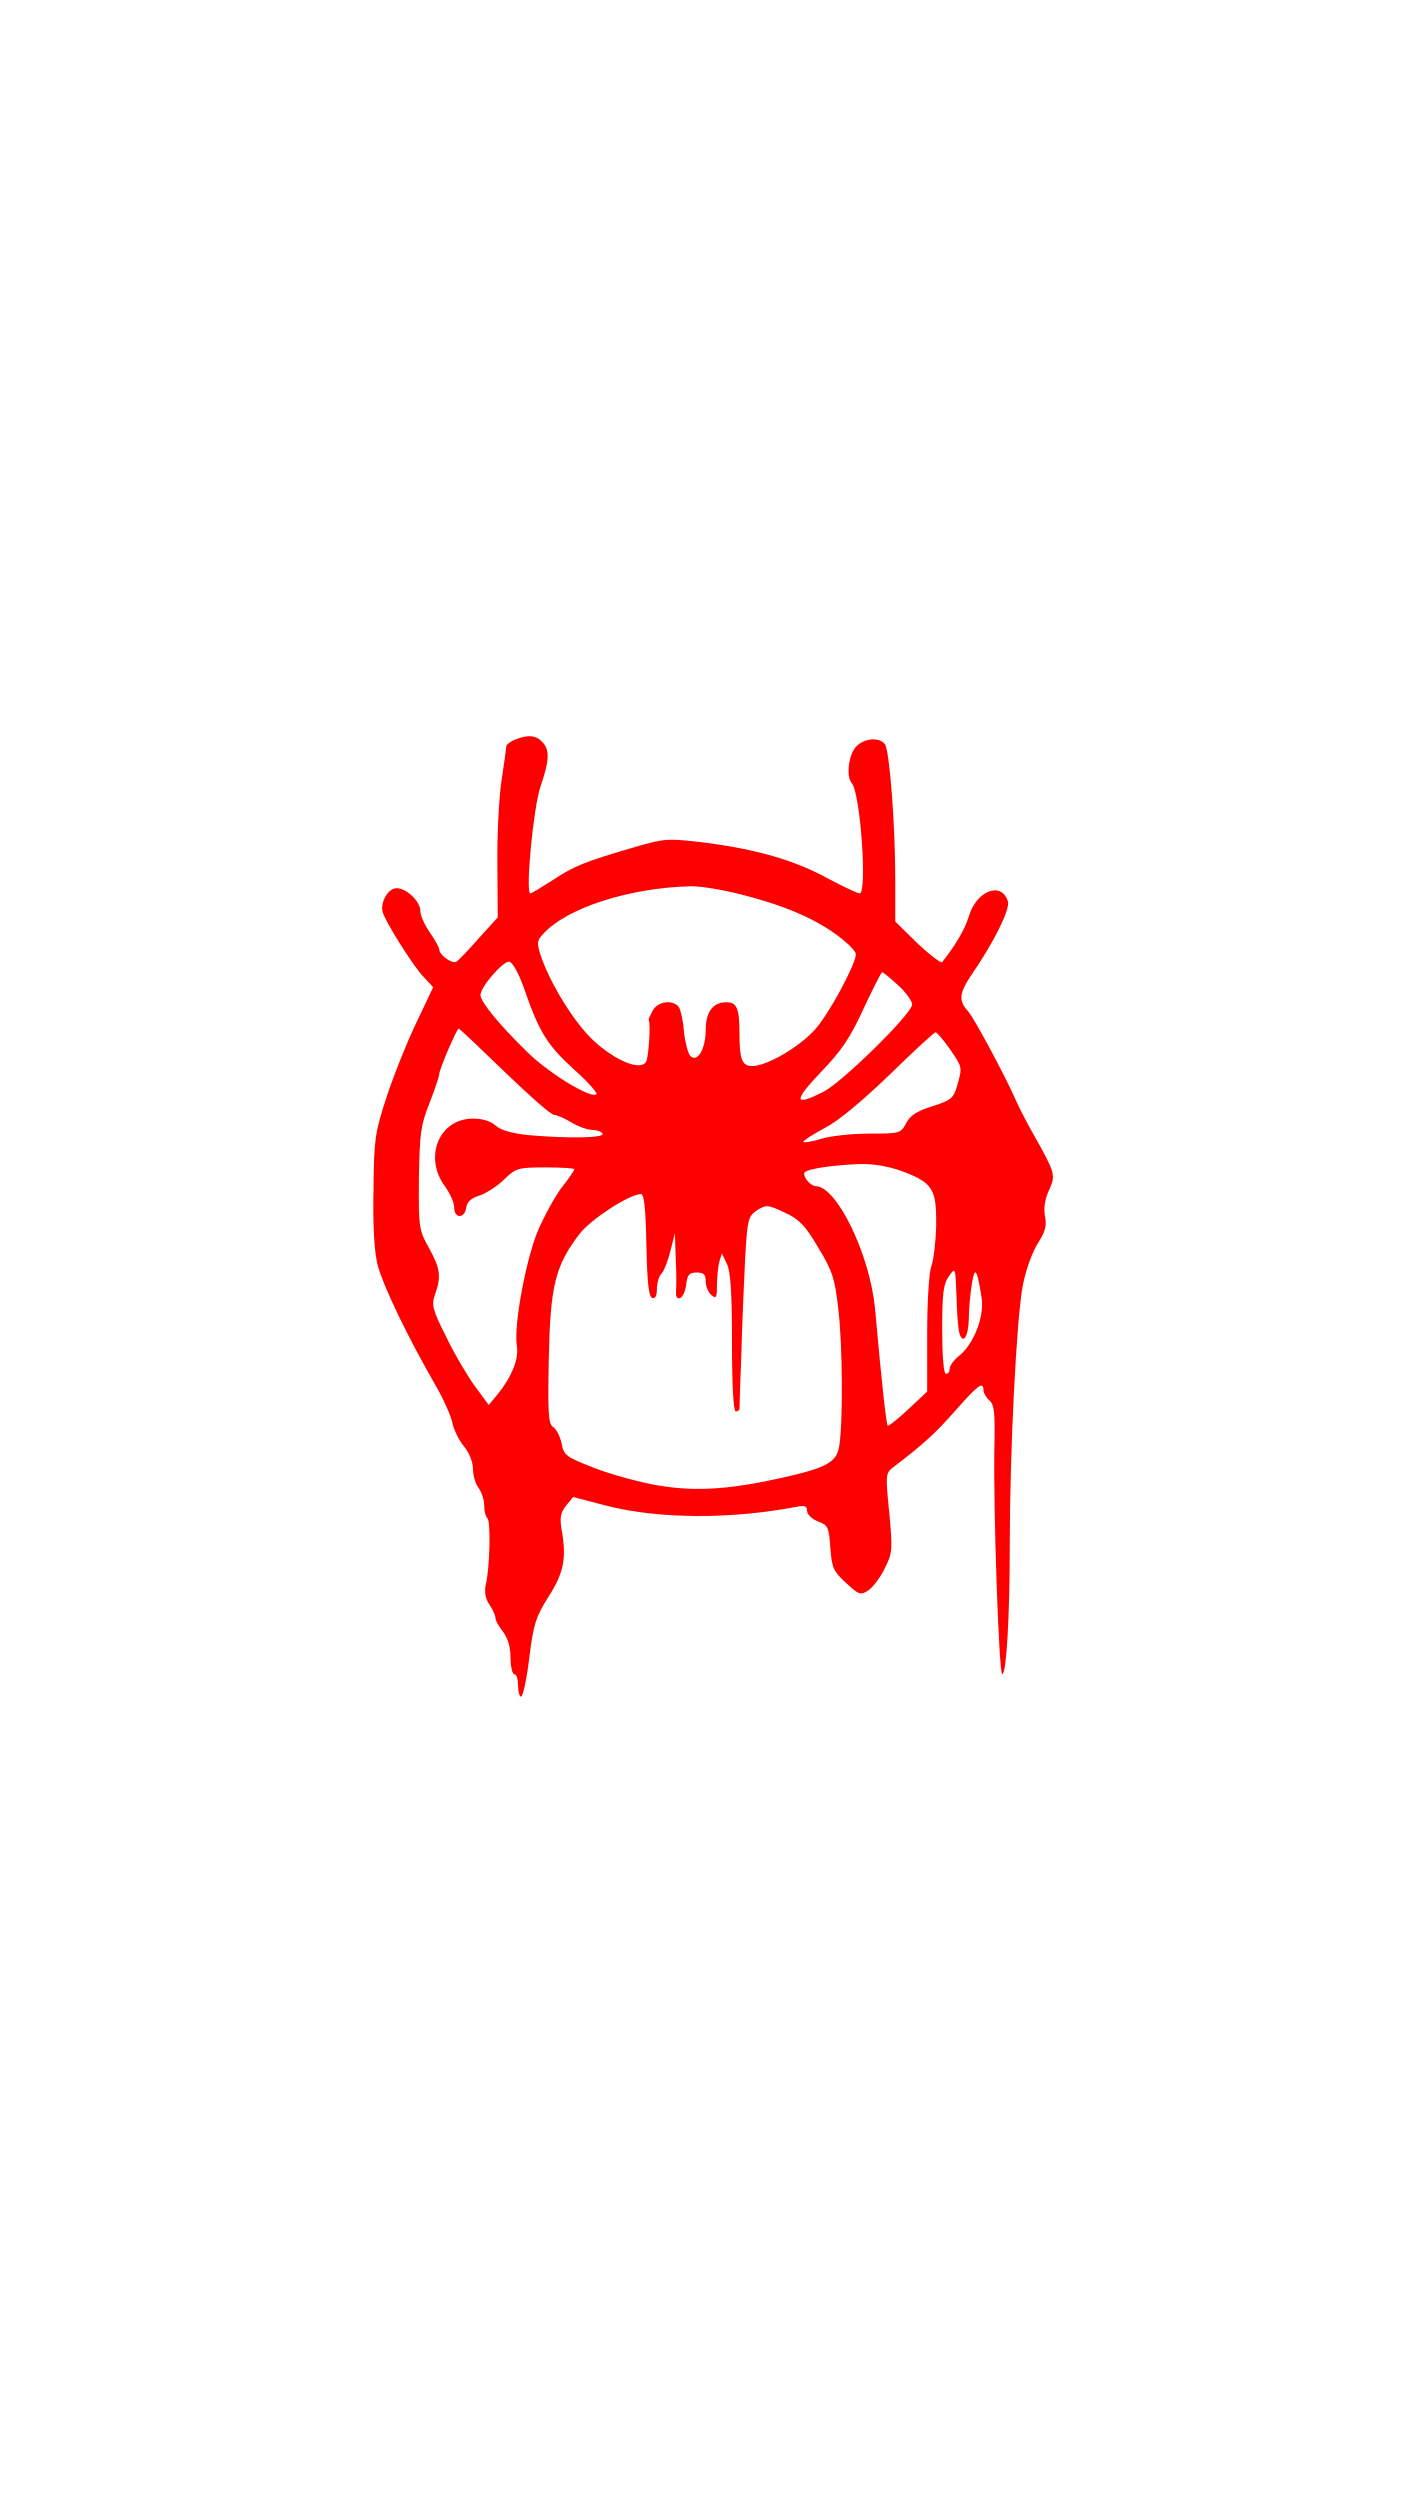
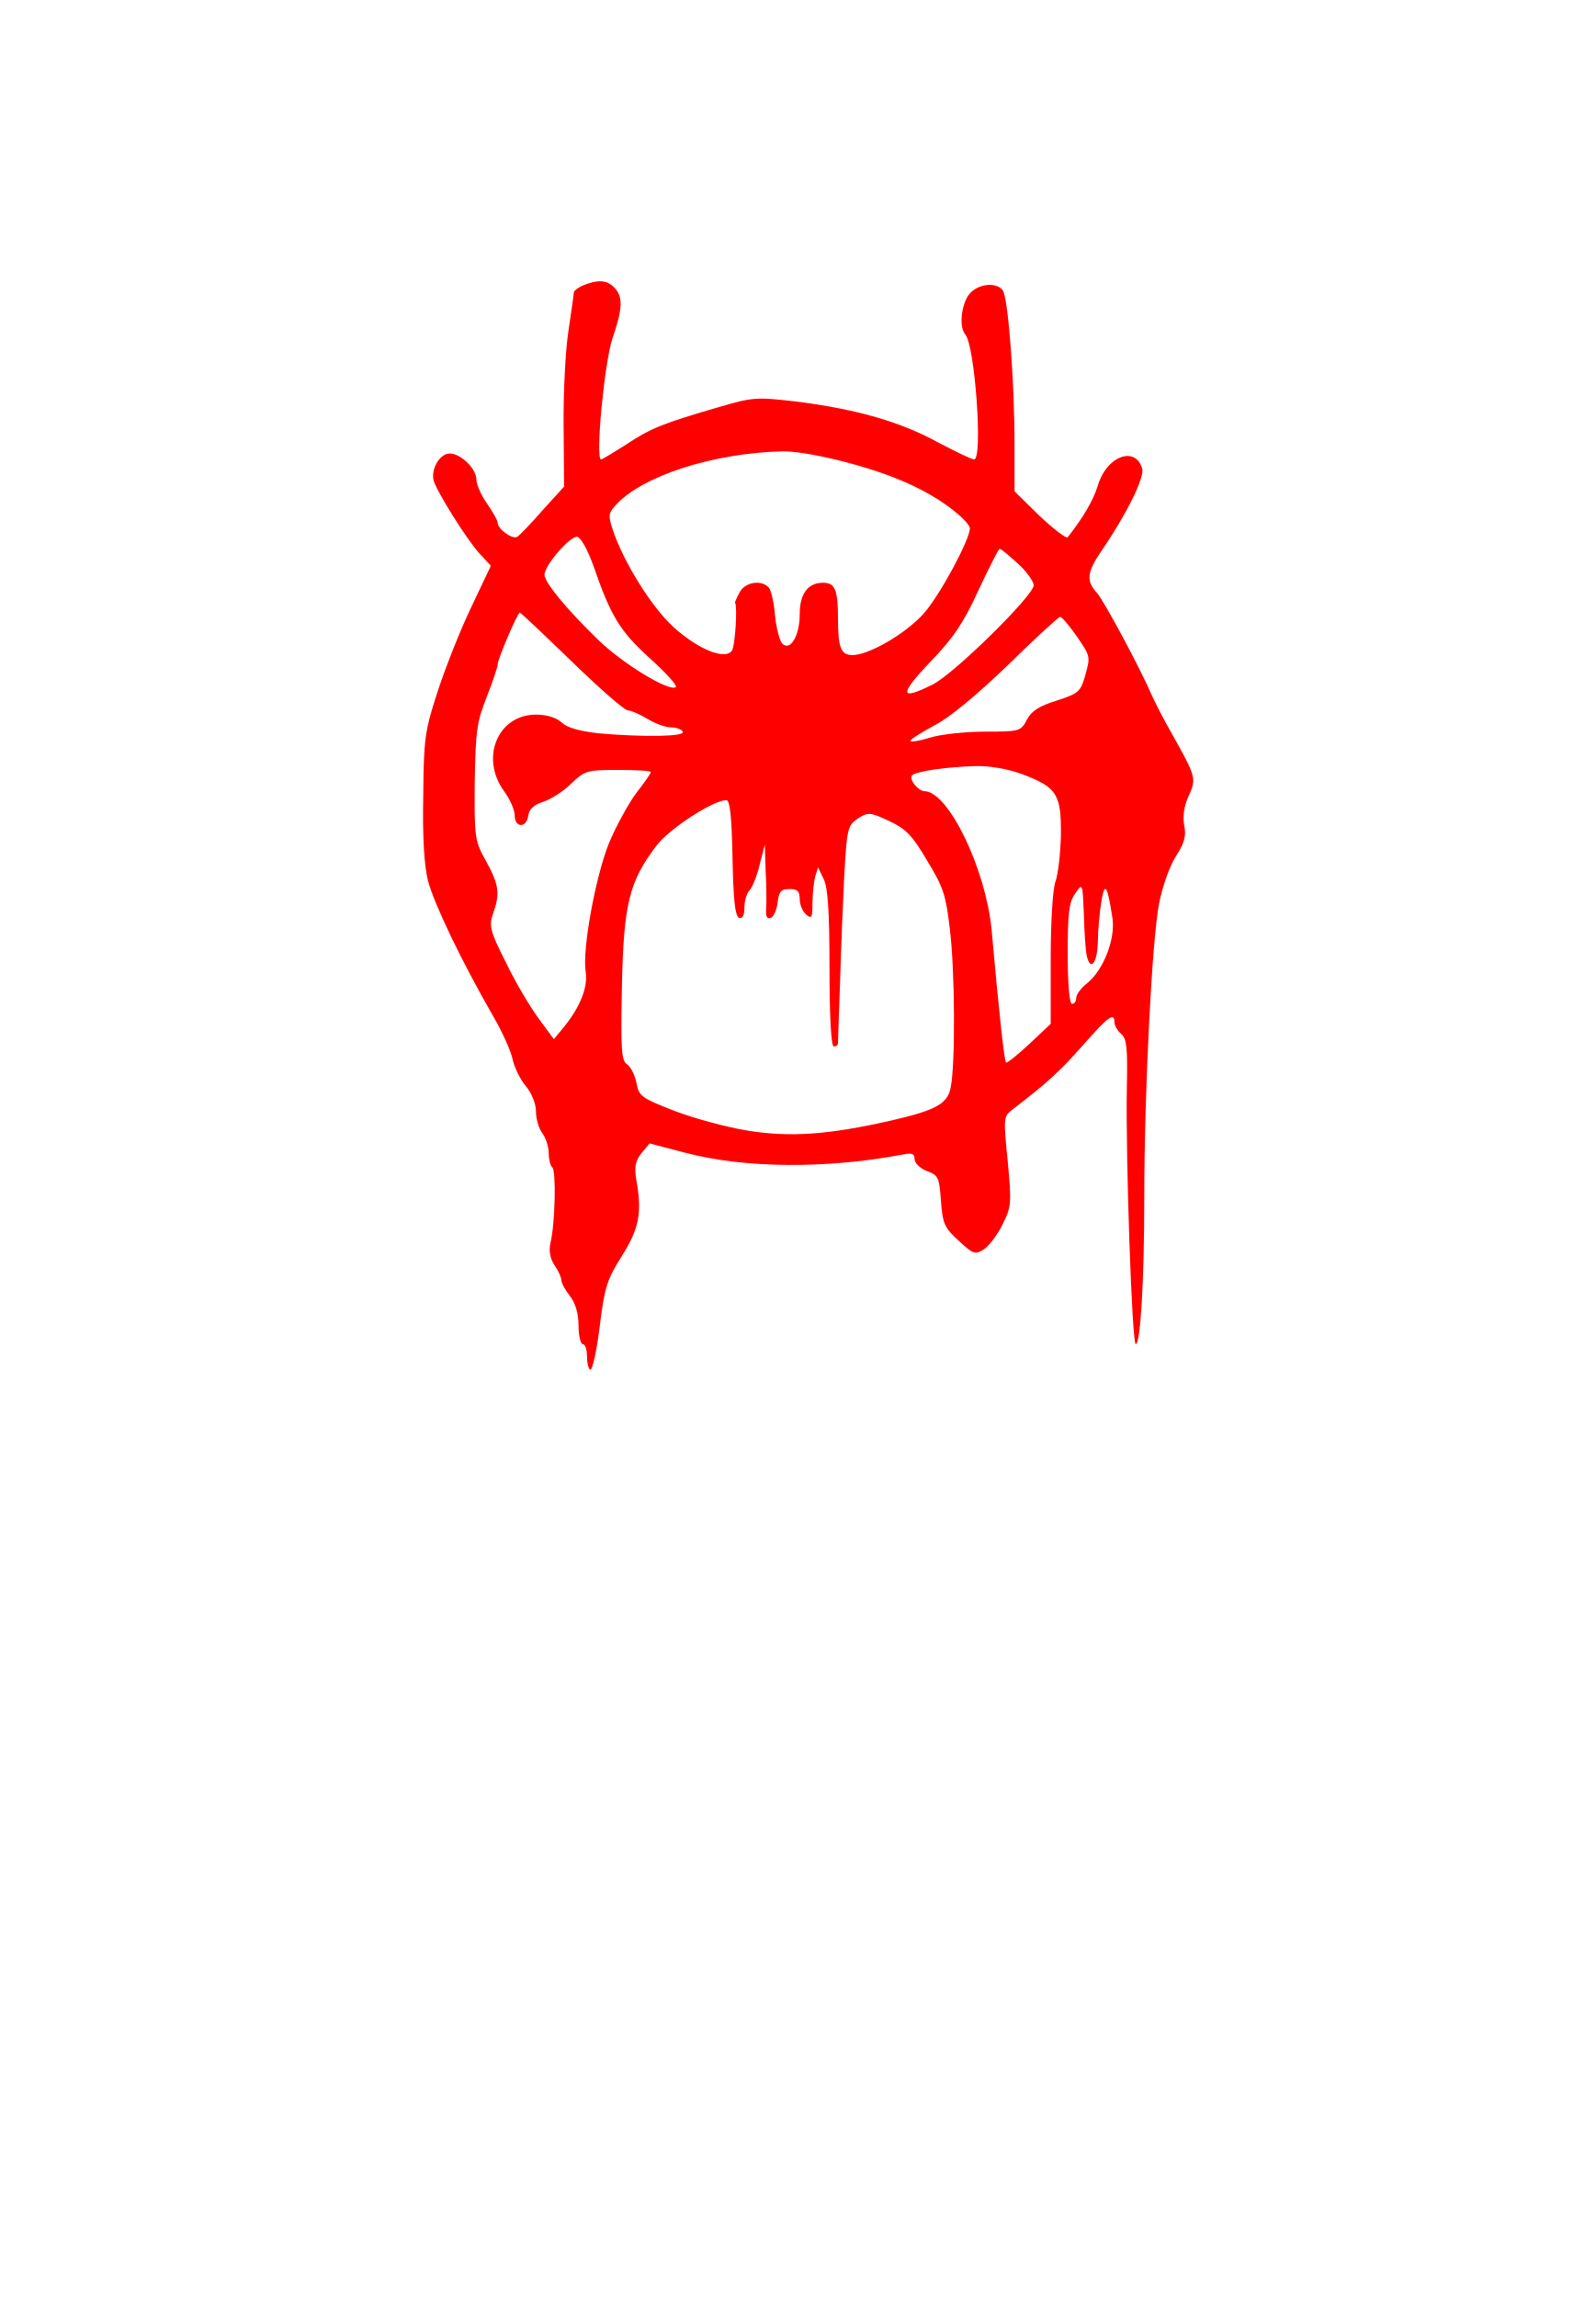
- <svg xmlns="http://www.w3.org/2000/svg" version="1.0" width="375pt" height="666pt" viewBox="0 0 375 666" preserveAspectRatio="xMidYMid meet">
+ <svg xmlns="http://www.w3.org/2000/svg" version="1.0" width="100%" height="100%" viewBox="0 130 375 540" preserveAspectRatio="xMidYMid meet">
  <g transform="translate(0,666) scale(0.1,-0.1)" fill="#ff0000" stroke="none">
    <path d="M1373 4690 c-13 -5 -23 -13 -24 -17 0 -4 -6 -46 -13 -93 -7 -47 -12 -148 -11 -224 l1 -140 -50 -55 c-27 -31 -54 -59 -60 -63 -11 -7 -46 18 -46 33 0 5 -11 25 -25 45 -14 20 -25 45 -25 56 0 29 -44 68 -69 61 -20 -5 -37 -37 -32 -61 4 -22 81 -145 109 -174 l26 -28 -46 -97 c-26 -54 -61 -143 -79 -198 -30 -92 -33 -111 -34 -245 -2 -95 2 -164 11 -200 14 -54 79 -190 154 -320 21 -36 41 -81 45 -100 4 -19 18 -48 31 -63 14 -17 24 -42 24 -60 0 -18 7 -41 15 -51 8 -11 15 -32 15 -47 0 -15 4 -30 8 -33 10 -6 7 -134 -4 -178 -4 -18 -1 -37 10 -53 9 -13 16 -29 16 -36 0 -6 9 -22 20 -36 13 -17 20 -41 20 -69 0 -24 5 -44 10 -44 6 0 10 -13 10 -30 0 -16 4 -30 8 -30 5 0 15 46 22 103 11 90 17 109 51 163 41 64 49 103 35 179 -5 31 -3 45 12 64 l19 23 84 -22 c141 -37 334 -38 512 -4 21 4 27 2 27 -11 0 -9 13 -22 29 -28 27 -10 29 -15 33 -70 4 -54 8 -63 42 -94 34 -32 39 -33 59 -20 12 8 32 34 44 59 21 42 21 50 12 148 -10 99 -10 105 9 120 85 65 114 92 167 152 60 68 75 80 75 54 0 -7 7 -19 16 -27 13 -11 15 -33 13 -128 -3 -158 12 -601 21 -601 11 0 20 150 20 344 0 248 18 607 35 693 8 41 26 90 40 111 19 30 24 46 19 71 -4 21 -1 45 10 69 19 42 18 45 -39 147 -19 33 -40 74 -47 90 -29 67 -112 221 -129 241 -26 28 -24 48 9 97 60 87 104 176 97 196 -17 54 -84 28 -104 -40 -11 -36 -35 -76 -71 -122 -3 -4 -33 19 -66 50 l-59 58 0 110 c0 147 -15 347 -28 363 -17 21 -63 14 -81 -13 -17 -26 -21 -75 -7 -91 23 -25 42 -294 21 -294 -6 0 -43 18 -83 39 -89 49 -190 78 -327 96 -102 12 -108 12 -190 -12 -131 -38 -161 -50 -218 -88 -30 -19 -56 -35 -59 -35 -14 0 8 230 27 285 24 70 25 98 4 119 -17 18 -38 19 -71 6z m632 -421 c109 -30 188 -68 245 -116 17 -14 30 -29 30 -35 0 -27 -73 -162 -110 -202 -43 -47 -128 -96 -166 -96 -27 0 -34 17 -34 85 0 69 -7 85 -35 85 -36 0 -55 -26 -55 -74 0 -50 -22 -88 -41 -69 -6 6 -14 36 -17 65 -2 29 -9 59 -14 66 -17 20 -56 14 -69 -10 -7 -13 -12 -24 -11 -25 6 -9 0 -101 -7 -112 -15 -24 -80 2 -139 56 -51 47 -117 153 -142 229 -10 31 -10 38 7 56 62 69 229 123 393 127 34 0 97 -11 165 -30z m-610 -239 c41 -119 62 -153 132 -217 37 -33 65 -64 62 -68 -14 -13 -126 55 -184 112 -74 72 -125 134 -125 152 0 22 61 92 77 89 9 -2 25 -32 38 -68z m998 5 c20 -18 37 -42 37 -51 0 -24 -186 -207 -237 -233 -78 -39 -80 -25 -7 52 55 57 79 92 114 169 25 53 47 97 50 98 3 0 22 -16 43 -35z m-1049 -230 c65 -63 124 -115 132 -115 7 0 28 -9 46 -20 18 -11 43 -20 55 -20 12 0 25 -4 28 -10 7 -12 -94 -13 -197 -4 -45 5 -74 13 -87 25 -13 12 -35 19 -61 19 -90 0 -132 -102 -75 -180 14 -19 25 -44 25 -57 0 -30 28 -30 32 0 2 15 13 25 35 32 18 6 48 25 66 43 31 30 37 32 110 32 42 0 77 -2 77 -5 0 -3 -15 -25 -34 -49 -18 -24 -47 -77 -64 -117 -32 -79 -64 -253 -55 -305 5 -35 -13 -81 -51 -128 l-24 -29 -36 49 c-20 27 -55 86 -77 132 -37 73 -40 86 -30 114 17 47 14 68 -16 123 -27 48 -28 55 -27 186 2 121 5 142 28 200 14 36 26 71 26 77 0 13 47 122 52 122 2 0 57 -52 122 -115z m1186 61 c34 -50 34 -48 20 -98 -10 -34 -16 -39 -66 -55 -41 -13 -59 -24 -70 -45 -14 -27 -17 -28 -98 -28 -45 0 -104 -6 -129 -14 -26 -8 -47 -11 -47 -8 0 4 26 20 57 37 36 18 100 72 173 142 63 62 118 112 122 113 4 0 21 -20 38 -44z m-127 -326 c82 -31 92 -47 91 -144 -1 -44 -7 -94 -13 -109 -6 -17 -11 -92 -11 -181 l0 -153 -51 -48 c-28 -26 -52 -45 -54 -43 -4 4 -16 111 -34 313 -14 143 -101 323 -157 325 -16 0 -38 29 -30 37 9 10 82 20 148 22 36 1 78 -7 111 -19z m-681 -197 c2 -98 6 -138 16 -141 8 -2 12 7 12 25 0 16 6 35 13 41 6 7 17 34 23 60 l12 47 2 -65 c2 -36 2 -76 1 -89 -1 -15 2 -22 11 -19 7 3 14 19 16 36 3 26 8 32 28 32 19 0 24 -5 24 -24 0 -13 7 -29 15 -36 13 -11 15 -7 15 26 0 22 3 49 6 62 l7 23 13 -27 c10 -19 14 -74 14 -210 0 -116 4 -184 10 -184 6 0 10 3 10 8 0 4 2 70 5 147 2 77 7 190 10 252 6 105 8 113 32 129 24 15 28 15 73 -6 39 -18 55 -34 90 -94 38 -62 44 -82 53 -161 12 -97 13 -316 2 -371 -7 -39 -35 -54 -139 -78 -149 -34 -239 -40 -338 -24 -51 8 -130 30 -174 47 -77 30 -82 34 -88 66 -4 19 -14 38 -22 43 -13 8 -15 34 -12 183 4 194 17 247 82 332 29 38 131 105 163 106 9 1 13 -36 15 -136z m833 -231 c9 -37 25 -15 26 36 0 26 4 67 8 92 8 49 14 40 26 -37 8 -50 -21 -124 -60 -155 -14 -11 -25 -26 -25 -34 0 -8 -4 -14 -10 -14 -6 0 -10 46 -10 118 0 96 3 122 18 142 17 25 17 24 20 -50 1 -41 4 -85 7 -98z" />
  </g>
</svg>
